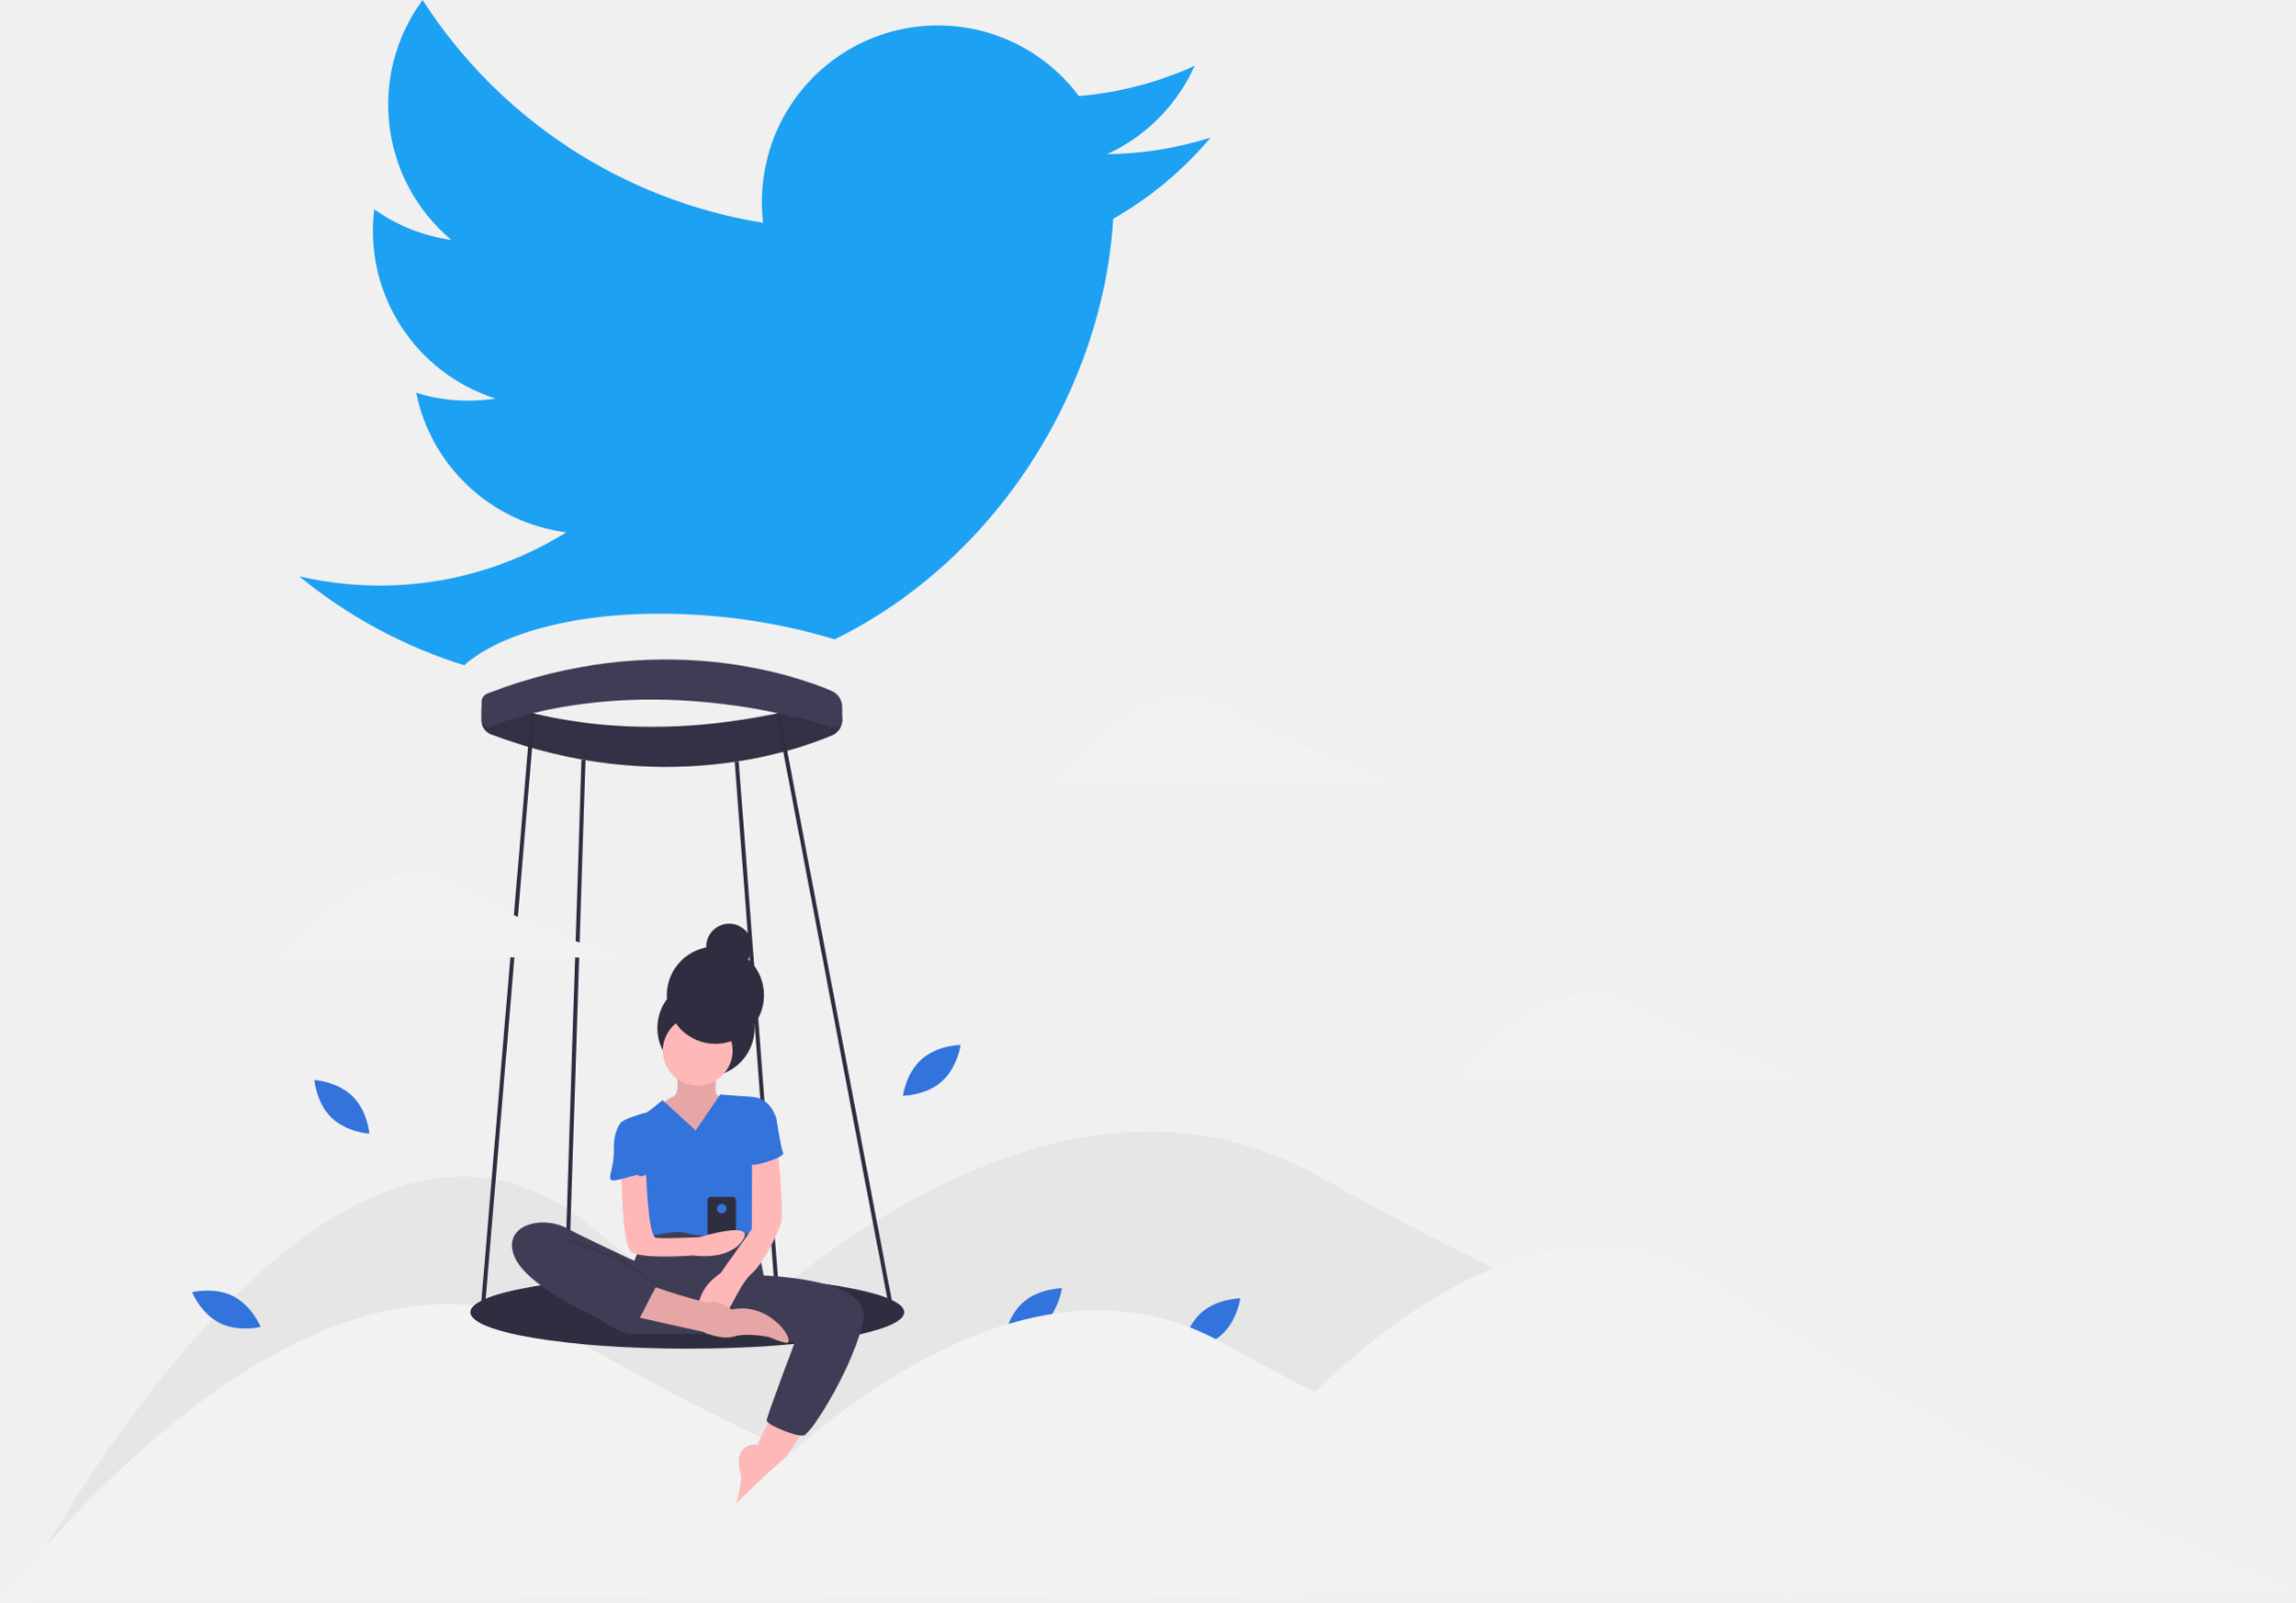
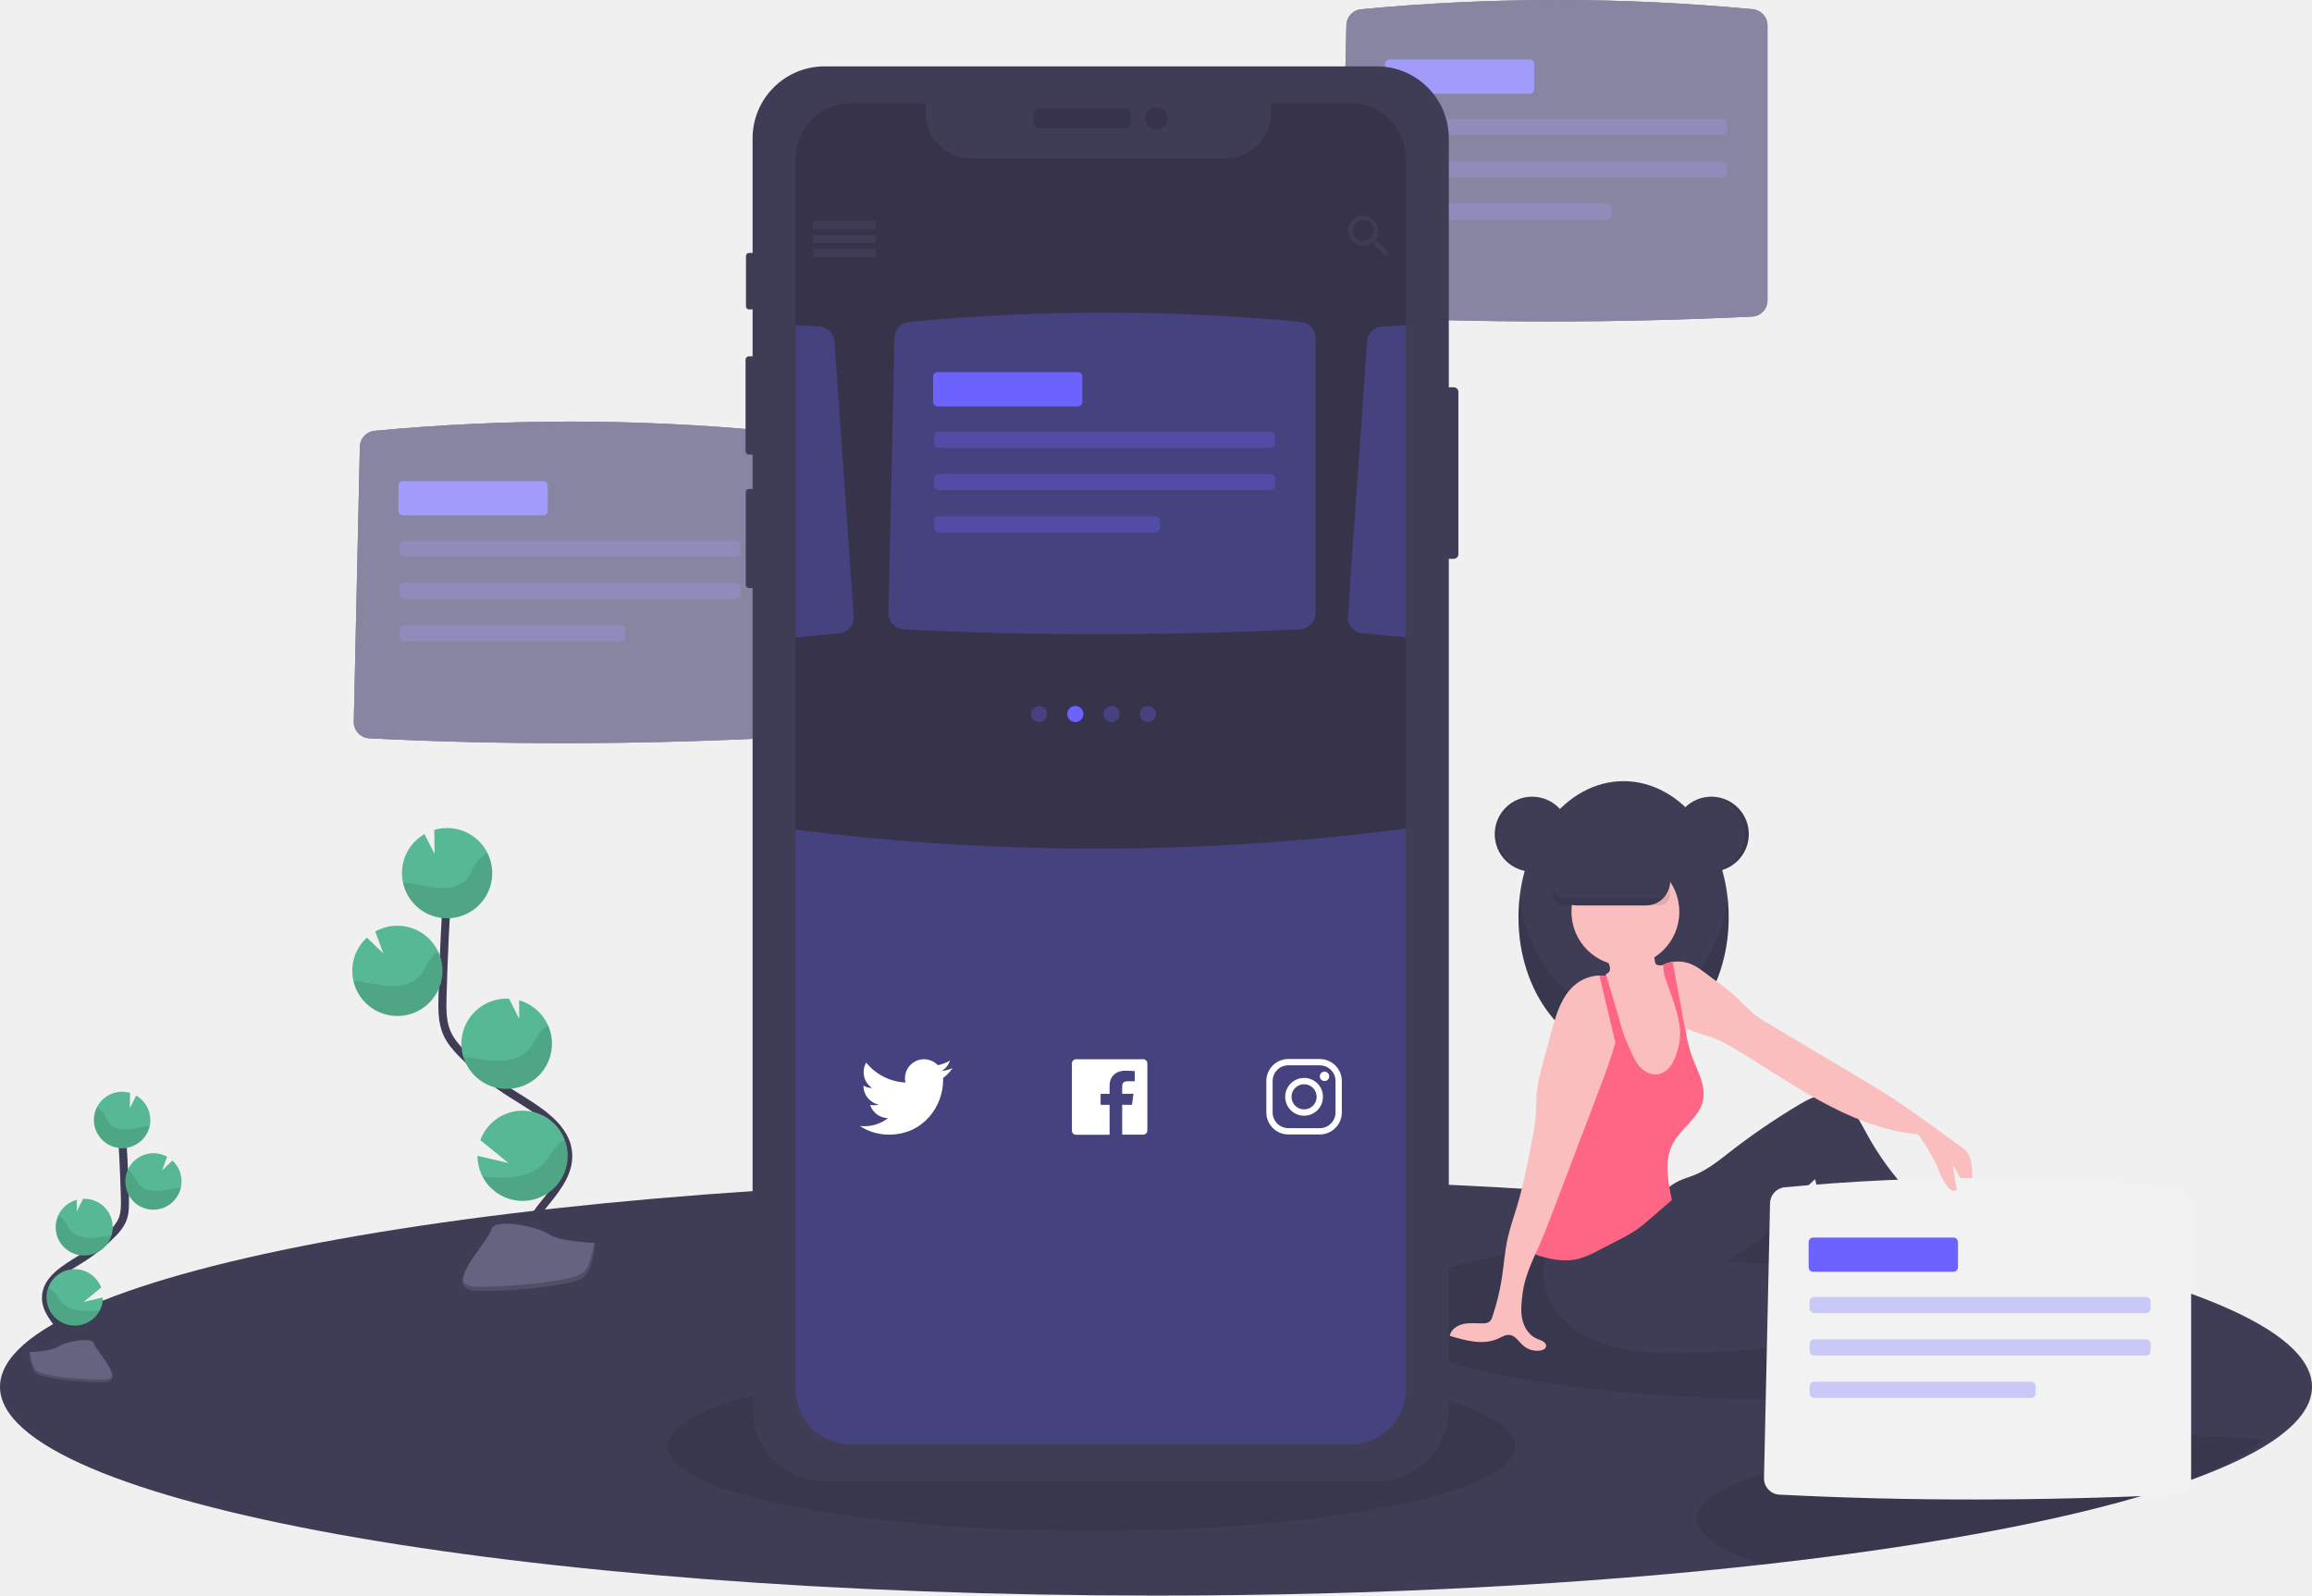
- <svg xmlns="http://www.w3.org/2000/svg" id="b3e7ad5c-4dc6-4f5d-9a4b-1edf76464670" data-name="Layer 1" width="1132.298" height="790.674" viewBox="0 0 1132.298 790.674">
-   <path d="M325.738,839.447c-156.349.721-283.606,3.829-283.606,3.829S192.976,550.444,324.908,659.337,608.32,840.666,608.32,840.666,482.087,838.727,325.738,839.447Z" transform="translate(-33.85104 -54.66289)" fill="#e6e6e6" />
-   <path d="M684.717,798.398c-207.789.958-376.921,4.028-376.921,4.028S508.836,536.128,683.963,634.789s376.303,164.168,376.303,164.168S892.506,797.44,684.717,798.398Z" transform="translate(-33.85104 -54.66289)" fill="#e6e6e6" />
-   <path d="M317.461,842.25C161.112,842.971,33.851,845.337,33.851,845.337S185.091,638.426,316.875,715.113s283.164,127.614,283.164,127.614S473.809,841.529,317.461,842.25Z" transform="translate(-33.85104 -54.66289)" fill="#f2f2f2" />
-   <path d="M271.463,410.381v-5.561a4.45,4.45,0,0,1,6.015-4.168c18.3,6.856,77.204,24.072,160.823.804a8.731,8.731,0,0,1,11.094,8.393h0a8.201,8.201,0,0,1-4.971,7.551c-18.26,7.786-84.936,31.128-168.462-.529A6.95,6.95,0,0,1,271.463,410.381Z" transform="translate(-33.85104 -54.66289)" fill="#3f3d56" />
-   <path d="M271.463,410.381v-5.561a4.45,4.45,0,0,1,6.015-4.168c18.3,6.856,77.204,24.072,160.823.804a8.731,8.731,0,0,1,11.094,8.393h0a8.201,8.201,0,0,1-4.971,7.551c-18.26,7.786-84.936,31.128-168.462-.529A6.95,6.95,0,0,1,271.463,410.381Z" transform="translate(-33.85104 -54.66289)" opacity="0.2" />
-   <path d="M271.463,400.931v9.069a3.203,3.203,0,0,0,4.373,2.986c16.576-6.492,79.178-26.415,168.988.45a3.56,3.56,0,0,0,4.572-3.415v-6.526a8.721,8.721,0,0,0-5.329-8.038c-18.885-7.985-86.004-31.079-169.772,1.319A4.453,4.453,0,0,0,271.463,400.931Z" transform="translate(-33.85104 -54.66289)" fill="#3f3d56" />
-   <path d="M207.685,595.395c7.501,7.302,8.417,18.526,8.417,18.526s-11.245-.614-18.746-7.916-8.417-18.526-8.417-18.526S200.184,588.094,207.685,595.395Z" transform="translate(-33.85104 -54.66289)" fill="#3273dc" />
-   <path d="M498.416,588.255c-7.853,6.921-19.115,6.977-19.115,6.977s1.471-11.165,9.325-18.086,19.115-6.977,19.115-6.977S506.269,581.334,498.416,588.255Z" transform="translate(-33.85104 -54.66289)" fill="#3273dc" />
-   <path d="M548.416,708.255c-7.853,6.921-19.115,6.977-19.115,6.977s1.471-11.165,9.325-18.086,19.115-6.977,19.115-6.977S556.269,701.334,548.416,708.255Z" transform="translate(-33.85104 -54.66289)" fill="#3273dc" />
-   <path d="M636.416,713.255c-7.853,6.921-19.115,6.977-19.115,6.977s1.471-11.165,9.325-18.086,19.115-6.977,19.115-6.977S644.269,706.334,636.416,713.255Z" transform="translate(-33.85104 -54.66289)" fill="#3273dc" />
-   <path d="M142.178,707.307c-9.341-4.726-13.57-15.163-13.57-15.163s10.914-2.776,20.255,1.95,13.57,15.163,13.57,15.163S151.519,712.032,142.178,707.307Z" transform="translate(-33.85104 -54.66289)" fill="#3273dc" />
-   <path d="M631.081,122.543a175.551,175.551,0,0,1-51.069,8.183,87.138,87.138,0,0,0,43.239-43.604,172.542,172.542,0,0,1-57.134,14.914A86.808,86.808,0,0,0,410.291,144.615a85.012,85.012,0,0,0,.06,19.948A246.083,246.083,0,0,1,242.348,54.663a87.006,87.006,0,0,0,14.134,118.315,84.811,84.811,0,0,1-38.039-15.106l-.118,1.07a86.91,86.91,0,0,0,59.946,92.319,87.409,87.409,0,0,1-23.067.528,81.917,81.917,0,0,1-16.049-3.391,86.972,86.972,0,0,0,74.076,68.881A174.098,174.098,0,0,1,201.911,342.47a176.018,176.018,0,0,1-20.456-3.515,241.973,241.973,0,0,0,81.395,43.9c22.386-19.735,72.744-29.868,129.603-23.608a289.444,289.444,0,0,1,53.21,10.822C525.02,331.007,573.674,250.579,582.135,173.73c.412-3.744.735-7.498.959-11.173A176.764,176.764,0,0,0,631.081,122.543Z" transform="translate(-33.85104 -54.66289)" fill="#1da1f3" />
-   <rect x="136.07" y="553.255" width="296.541" height="2" transform="translate(-325.6855 736.3842) rotate(-85.18293)" fill="#2f2e41" />
-   <rect x="444.804" y="403.852" width="2" height="300.806" transform="translate(-129.6346 38.48175) rotate(-10.778)" fill="#2f2e41" />
-   <rect x="180.993" y="564.738" width="272.675" height="2" transform="translate(-292.1913 810.0095) rotate(-88.15329)" fill="#2f2e41" />
-   <rect x="406.621" y="429.95" width="2" height="272.446" transform="translate(-75.52709 -22.19287) rotate(-4.33998)" fill="#2f2e41" />
-   <ellipse cx="339.079" cy="647.342" rx="107" ry="18" fill="#2f2e41" />
-   <path d="M414.887,752.341l-7.338,14.957s-13.264-1.693-7.902,15.804c0,0-1.411,13.264-4.233,16.086s2.258,21.448,12.417,16.086c5.715-3.016,6.072-6.479,5.291-8.931a22.129,22.129,0,0,1-.686-11.344,51.642,51.642,0,0,1,6.12-16.13c6.491-10.442,12.7-20.602,12.7-20.602Z" transform="translate(-33.85104 -54.66289)" fill="#ffb8b8" />
-   <path d="M396.543,660.34s-16.086-3.951-21.448-1.129-21.166,3.104-21.166,3.104-13.264,21.448-10.16,32.454,16.086,17.779,16.086,17.779l43.743.282,7.055-28.786s-3.387-19.755-6.209-20.884S396.543,660.34,396.543,660.34Z" transform="translate(-33.85104 -54.66289)" fill="#3f3d56" />
-   <circle cx="348.3" cy="507.185" r="23.988" fill="#2f2e41" />
-   <path d="M367.193,582.449s2.822,11.853-1.411,13.264-7.902,7.055-7.902,7.055l6.209,10.442,21.166,5.362,6.491-6.209,4.798-13.264-4.798-3.387s-4.515,1.411-4.798-3.104a75.253,75.253,0,0,1,.282-10.16Z" transform="translate(-33.85104 -54.66289)" fill="#ffb8b8" />
-   <path d="M367.193,582.449s2.822,11.853-1.411,13.264-7.902,7.055-7.902,7.055l6.209,10.442,21.166,5.362,6.491-6.209,4.798-13.264-4.798-3.387s-4.515,1.411-4.798-3.104a75.253,75.253,0,0,1,.282-10.16Z" transform="translate(-33.85104 -54.66289)" opacity="0.1" />
-   <circle cx="344.207" cy="518.332" r="17.215" fill="#ffb8b8" />
-   <path d="M377.071,612.363l-16.368-14.957s-7.338,6.209-8.184,6.209-11.853,3.387-12.135,4.798,9.595,16.368,9.595,16.368-2.258,11.006,0,15.804.564,25.399.564,25.399,14.957-5.362,22.859-2.822,31.043,0,31.043,0,3.387-21.73,1.975-24.552-1.693-18.908-1.693-18.908l12.135-13.264s-2.54-10.16-12.135-10.724-15.522-1.129-15.522-1.129Z" transform="translate(-33.85104 -54.66289)" fill="#3273dc" />
-   <path d="M357.88,681.788s-31.608-14.393-44.307-21.166-32.172-1.411-25.964,13.828S328.53,704.647,328.53,704.647s11.289,8.466,18.062,8.184,16.509-.141,16.509-.141Z" transform="translate(-33.85104 -54.66289)" fill="#3f3d56" />
-   <path d="M406.703,683.763s56.725.564,53.056,21.73-25.399,56.443-29.35,57.289-18.344-5.362-18.344-7.338,13.828-38.381,13.828-38.381L392.028,706.622Z" transform="translate(-33.85104 -54.66289)" fill="#3f3d56" />
-   <path d="M417.427,620.548s3.387,32.454,1.693,37.534-7.62,18.908-15.239,25.681-18.344,40.921-24.27,24.552,9.595-25.399,9.595-25.399l15.559-21.89.146-35.625Z" transform="translate(-33.85104 -54.66289)" fill="#ffb8b8" />
-   <path d="M353.929,688.561s27.939,9.877,31.043,8.466,9.877,3.669,9.877,3.669a24.328,24.328,0,0,1,18.344,3.387c9.031,5.926,11.006,12.7,9.031,12.982s-9.031-2.822-9.031-2.822-10.724-2.258-17.215-.282-14.95-2.189-14.95-2.189l-34.437-7.688Z" transform="translate(-33.85104 -54.66289)" fill="#ffb8b8" />
-   <path d="M353.929,688.561s27.939,9.877,31.043,8.466,9.877,3.669,9.877,3.669a24.328,24.328,0,0,1,18.344,3.387c9.031,5.926,11.006,12.7,9.031,12.982s-9.031-2.822-9.031-2.822-10.724-2.258-17.215-.282-14.95-2.189-14.95-2.189l-34.437-7.688Z" transform="translate(-33.85104 -54.66289)" opacity="0.1" />
-   <path d="M410.936,603.05l5.926,3.387s2.258,14.957,3.387,16.933-13.828,7.055-16.086,5.644-3.387-15.239-3.387-15.239Z" transform="translate(-33.85104 -54.66289)" fill="#3273dc" />
-   <path d="M315.69,665.984s17.215,7.338,22.013,8.466,20.304,14.338,20.304,14.338l-10.584,16.073s-10.848-1.343-16.775-2.472-41.203-24.552-35.277-28.503S315.69,665.984,315.69,665.984Z" transform="translate(-33.85104 -54.66289)" opacity="0.1" />
-   <path d="M312.162,665.984s17.215,7.338,22.013,8.466,23.706,14.111,23.706,14.111l-9.313,18.062s-15.522-3.104-21.448-4.233-41.203-24.552-35.277-28.503S312.162,665.984,312.162,665.984Z" transform="translate(-33.85104 -54.66289)" fill="#3f3d56" />
-   <circle cx="352.956" cy="490.957" r="23.988" fill="#2f2e41" />
-   <circle cx="359.729" cy="466.969" r="11.289" fill="#2f2e41" />
-   <rect x="349.079" y="590.425" width="14" height="26.833" rx="1.579" fill="#2f2e41" />
-   <circle cx="356.079" cy="596.259" r="2.333" fill="#3273dc" />
-   <path d="M340.383,632.683s.282,34.994,4.515,39.228,31.031,2.095,31.031,2.095,16.917,2.738,24-7c8-11-21-2-21-2s-20.717,1.04-21.896.132c-3.669-2.822-4.515-33.866-4.515-33.866Z" transform="translate(-33.85104 -54.66289)" fill="#ffb8b8" />
-   <path d="M344.052,608.13h-3.669s-3.951,4.233-3.669,13.264-3.387,14.675-1.129,15.522,13.519-3.635,13.392-2.382,5.799-1.005,5.799-1.005l-3.951-14.957Z" transform="translate(-33.85104 -54.66289)" fill="#3273dc" />
-   <path d="M637.847,440.034c-46.277.213-83.944.897-83.944.897s44.774-59.307,83.776-37.334,83.807,36.562,83.807,36.562S684.123,439.821,637.847,440.034Z" transform="translate(-33.85104 -54.66289)" fill="#f2f2f2" />
-   <path d="M256.847,527.034c-46.277.213-83.944.897-83.944.897s44.774-59.307,83.776-37.334,83.807,36.562,83.807,36.562S303.123,526.821,256.847,527.034Z" transform="translate(-33.85104 -54.66289)" fill="#f2f2f2" />
-   <path d="M837.847,586.034c-46.277.213-83.944.897-83.944.897s44.774-59.307,83.776-37.334,83.807,36.562,83.807,36.562S884.123,585.821,837.847,586.034Z" transform="translate(-33.85104 -54.66289)" fill="#f2f2f2" />
-   <path d="M638.44,840.669c-156.349.721-283.61,3.031-283.61,3.031S506.1,643.327,637.872,717.564,921.018,841.09,921.018,841.09,794.788,839.948,638.44,840.669Z" transform="translate(-33.85104 -54.66289)" fill="#f2f2f2" />
-   <path d="M883.571,838.918c-156.348.721-283.607,3.391-283.607,3.391S751.041,600.188,882.885,690.073s283.264,149.626,283.264,149.626S1039.918,838.197,883.571,838.918Z" transform="translate(-33.85104 -54.66289)" fill="#f2f2f2" />
+ <svg xmlns="http://www.w3.org/2000/svg" id="bb3bfac7-5d5b-4047-9b9c-dc60ee6ed405" data-name="Layer 1" width="1146" height="790.98" viewBox="0 0 1146 790.98">
+   <g opacity="0.6">
+     <path d="M202.37,412.33l3-136.39a8.07,8.07,0,0,1,7.3-7.85,1029.74,1029.74,0,0,1,194.08,0,8.07,8.07,0,0,1,7.34,8V412.46a8.06,8.06,0,0,1-7.67,8.05c-66.86,3.14-132.38,3.29-196.37,0A8.06,8.06,0,0,1,202.37,412.33Z" transform="translate(-27 -54.51)" fill="#36334a" />
+     <path d="M202.37,412.33l3-136.39a8.07,8.07,0,0,1,7.3-7.85,1029.74,1029.74,0,0,1,194.08,0,8.07,8.07,0,0,1,7.34,8V412.46a8.06,8.06,0,0,1-7.67,8.05c-66.86,3.14-132.38,3.29-196.37,0A8.06,8.06,0,0,1,202.37,412.33Z" transform="translate(-27 -54.51)" fill="#36334a" />
+     <path d="M202.37,412.33l3-136.39a8.07,8.07,0,0,1,7.3-7.85,1029.74,1029.74,0,0,1,194.08,0,8.07,8.07,0,0,1,7.34,8V412.46a8.06,8.06,0,0,1-7.67,8.05c-66.86,3.14-132.38,3.29-196.37,0A8.06,8.06,0,0,1,202.37,412.33Z" transform="translate(-27 -54.51)" fill="#6c63ff" opacity="0.2" />
+     <rect x="197.5" y="238.48" width="74" height="17" rx="2.25" fill="#6c63ff" />
+     <rect x="198" y="267.98" width="169" height="8" rx="2.25" fill="#6c63ff" opacity="0.3" />
+     <rect x="198" y="288.98" width="169" height="8" rx="2.25" fill="#6c63ff" opacity="0.3" />
+     <rect x="198" y="309.98" width="112" height="8" rx="2.25" fill="#6c63ff" opacity="0.3" />
+   </g>
+   <g opacity="0.6">
+     <path d="M691.37,203.33l3-136.39a8.07,8.07,0,0,1,7.3-7.85,1029.74,1029.74,0,0,1,194.08,0,8.07,8.07,0,0,1,7.34,8V203.46a8.06,8.06,0,0,1-7.67,8c-66.86,3.14-132.38,3.29-196.37,0A8.06,8.06,0,0,1,691.37,203.33Z" transform="translate(-27 -54.51)" fill="#36334a" />
+     <path d="M691.37,203.33l3-136.39a8.07,8.07,0,0,1,7.3-7.85,1029.74,1029.74,0,0,1,194.08,0,8.07,8.07,0,0,1,7.34,8V203.46a8.06,8.06,0,0,1-7.67,8c-66.86,3.14-132.38,3.29-196.37,0A8.06,8.06,0,0,1,691.37,203.33Z" transform="translate(-27 -54.51)" fill="#36334a" />
+     <path d="M691.37,203.33l3-136.39a8.07,8.07,0,0,1,7.3-7.85,1029.74,1029.74,0,0,1,194.08,0,8.07,8.07,0,0,1,7.34,8V203.46a8.06,8.06,0,0,1-7.67,8c-66.86,3.14-132.38,3.29-196.37,0A8.06,8.06,0,0,1,691.37,203.33Z" transform="translate(-27 -54.51)" fill="#6c63ff" opacity="0.2" />
+     <rect x="686.5" y="29.48" width="74" height="17" rx="2.25" fill="#6c63ff" />
+     <rect x="687" y="58.98" width="169" height="8" rx="2.25" fill="#6c63ff" opacity="0.3" />
+     <rect x="687" y="79.98" width="169" height="8" rx="2.25" fill="#6c63ff" opacity="0.3" />
+     <rect x="687" y="100.98" width="112" height="8" rx="2.25" fill="#6c63ff" opacity="0.3" />
+   </g>
+   <path d="M1173,742c0,9.49-7.07,18.67-20.31,27.4-9.46,6.24-22.06,12.24-37.49,17.94-44,16.29-110.92,30.17-193.18,40.28q-10.39,1.27-21.1,2.48c-87.45,9.76-190.54,15.4-300.92,15.4-316.46,0-573-46.34-573-103.5s256.54-103.5,573-103.5S1173,684.83,1173,742Z" transform="translate(-27 -54.51)" fill="#3f3d56" />
+   <ellipse cx="541" cy="716.98" rx="210" ry="42" opacity="0.1" />
+   <path d="M1109,706c0,23.2-74,42.49-190,42.49s-210-18.81-210-42,94-42,210-42S1109,682.8,1109,706Z" transform="translate(-27 -54.51)" opacity="0.1" />
+   <path d="M1149.69,768c-8.84,6.7-20.42,13.17-34.49,19.33-44,16.29-110.92,30.17-193.18,40.28q-10.39,1.27-21.1,2.48c-20.84-6.54-32.92-14.28-32.92-22.6,0-23.2,94-42,210-42C1103.18,765.49,1127.32,766.38,1149.69,768Z" transform="translate(-27 -54.51)" opacity="0.1" />
+   <rect x="712.58" y="192" width="10.31" height="85.02" rx="2.29" fill="#3f3d56" />
+   <rect x="369.76" y="125.4" width="5.79" height="27.99" rx="1.5" fill="#3f3d56" />
+   <rect x="369.55" y="176.64" width="6.52" height="48.72" rx="1.69" fill="#3f3d56" />
+   <rect x="369.65" y="242.4" width="6.21" height="49.14" rx="1.61" fill="#3f3d56" />
+   <rect x="373.04" y="32.9" width="345.1" height="701.37" rx="35.69" fill="#3f3d56" />
+   <rect x="512.3" y="53.84" width="48.19" height="9.79" rx="2.54" fill="#36334a" />
+   <circle cx="573.33" cy="58.74" r="5.55" fill="#36334a" />
+   <path d="M723.83,133.09v610a27.41,27.41,0,0,1-27.41,27.4H448.76a27.41,27.41,0,0,1-27.41-27.4v-610a27.41,27.41,0,0,1,27.41-27.41h37.06v4.76A22.58,22.58,0,0,0,508.39,133h126a22.57,22.57,0,0,0,22.57-22.57v-4.76h39.51A27.41,27.41,0,0,1,723.83,133.09Z" transform="translate(-27 -54.51)" fill="#36334a" />
+   <rect x="403" y="109.47" width="31" height="4" fill="#3f3d56" />
+   <rect x="403" y="116.47" width="31" height="4" fill="#3f3d56" />
+   <rect x="403" y="123.47" width="31" height="4" fill="#3f3d56" />
+   <rect x="403" y="109.47" width="31" height="4" fill="#3f3d56" />
+   <rect x="403" y="116.47" width="31" height="4" fill="#3f3d56" />
+   <rect x="403" y="123.47" width="31" height="4" fill="#3f3d56" />
+   <path d="M709.66,174h-.91l-.35-.29a7.61,7.61,0,0,0,1.78-4.89,7.44,7.44,0,1,0-7.4,7.48,7.73,7.73,0,0,0,4.88-1.78l.34.28v.92l5.74,5.76,1.72-1.73Zm-6.88,0a5.18,5.18,0,1,1,5.16-5.18A5.15,5.15,0,0,1,702.78,174Z" transform="translate(-27 -54.51)" fill="#3f3d56" />
+   <path d="M62.6,731.14c3-5.51-.4-12.26-4.29-17.17s-8.61-10-8.51-16.29c.15-9,9.7-14.32,17.33-19.09a84,84,0,0,0,15.56-12.51,23,23,0,0,0,4.78-6.4c1.58-3.52,1.54-7.52,1.44-11.37Q88.4,629,87,609.82" transform="translate(-27 -54.51)" fill="none" stroke="#3f3d56" stroke-miterlimit="10" stroke-width="4" />
+   <path d="M101.51,609.12a14,14,0,0,0-7-11.5l-3.14,6.21.1-7.52a14.22,14.22,0,0,0-4.63-.56,14,14,0,1,0,14.68,13.37Z" transform="translate(-27 -54.51)" fill="#57b894" />
+   <path d="M76.48,704.11a14,14,0,1,1,.68-11.3l-8.77,7.13L78,697.71A14,14,0,0,1,76.48,704.11Z" transform="translate(-27 -54.51)" fill="#57b894" />
+   <path d="M69.55,676.86a14,14,0,0,1-4.45-27.53L65,655.11l3.18-6.29s0,0,0,0a14,14,0,0,1,14.67,13.36,13.84,13.84,0,0,1-.6,4.79A14,14,0,0,1,69.55,676.86Z" transform="translate(-27 -54.51)" fill="#57b894" />
+   <path d="M103.62,654.19a14,14,0,1,1,6.21-26.27l-2.48,6.8,5.1-4.9a14,14,0,0,1,4.53,9.69,13.79,13.79,0,0,1-.35,3.87A14.05,14.05,0,0,1,103.62,654.19Z" transform="translate(-27 -54.51)" fill="#57b894" />
+   <path d="M99.62,612.86c-3.24.35-6.39,1.36-9.64,1.56s-6.82-.58-8.88-3.1c-1.1-1.36-1.66-3.09-2.59-4.57A10,10,0,0,0,75,603.42a14,14,0,1,0,26.24,9.32Q100.42,612.77,99.62,612.86Z" transform="translate(-27 -54.51)" opacity="0.1" />
+   <path d="M103.62,654.19a14,14,0,0,1-13.35-20A10.37,10.37,0,0,1,93.09,637c1,1.51,1.61,3.25,2.78,4.64,2.19,2.57,5.92,3.41,9.31,3.26s6.66-1.12,10-1.43c.47,0,.94-.07,1.42-.08A14.05,14.05,0,0,1,103.62,654.19Z" transform="translate(-27 -54.51)" opacity="0.1" />
+   <path d="M69.55,676.86A14,14,0,0,1,56.09,657.1a11.48,11.48,0,0,1,3,2.85c1.09,1.54,1.77,3.31,3.05,4.73,2.37,2.64,6.35,3.57,9.93,3.48s6.83-.92,10.28-1.19A14,14,0,0,1,69.55,676.86Z" transform="translate(-27 -54.51)" opacity="0.1" />
+   <path d="M76.48,704.11a14,14,0,0,1-25.59-11.45A13.8,13.8,0,0,1,54,695.4c1.34,1.63,2.22,3.48,3.76,5,2.87,2.82,7.5,4,11.63,4.09A62.17,62.17,0,0,0,76.48,704.11Z" transform="translate(-27 -54.51)" opacity="0.1" />
+   <path d="M41.43,724.8s11.08-.34,14.42-2.72,17-5.21,17.86-1.4,16.65,19,4.15,19.06-29.06-2-32.4-4S41.43,724.8,41.43,724.8Z" transform="translate(-27 -54.51)" fill="#656380" />
+   <path d="M78.08,738.41c-12.51.1-29.06-1.94-32.39-4-2.54-1.55-3.55-7.1-3.89-9.65h-.37s.7,8.93,4,11,19.89,4.08,32.4,4c3.61,0,4.85-1.31,4.78-3.21C82.14,737.67,80.77,738.39,78.08,738.41Z" transform="translate(-27 -54.51)" opacity="0.2" />
+   <path d="M288.27,680.78c-4.74-8.78.64-19.54,6.82-27.37s13.73-16,13.57-26c-.23-14.34-15.45-22.81-27.62-30.42a134.77,134.77,0,0,1-24.79-19.93c-3-3.05-5.87-6.31-7.62-10.2-2.52-5.61-2.45-12-2.29-18.13q.79-30.71,3-61.34" transform="translate(-27 -54.51)" fill="none" stroke="#3f3d56" stroke-miterlimit="10" stroke-width="4" />
+   <path d="M226.26,486.32A22.32,22.32,0,0,1,237.42,468l5,9.91-.15-12a22.37,22.37,0,1,1-16,20.42Z" transform="translate(-27 -54.51)" fill="#57b894" />
+   <path d="M266.14,637.7a22.36,22.36,0,1,0-1.08-18l14,11.37-15.37-3.56A22.24,22.24,0,0,0,266.14,637.7Z" transform="translate(-27 -54.51)" fill="#57b894" />
+   <path d="M277.19,594.27a22.37,22.37,0,0,0,7.09-43.88l.12,9.22-5.06-10h-.06a22.37,22.37,0,1,0-2.09,44.69Z" transform="translate(-27 -54.51)" fill="#57b894" />
+   <path d="M222.89,558.14A22.37,22.37,0,1,0,213,516.29L217,527.12l-8.13-7.81a22.37,22.37,0,0,0,14.07,38.83Z" transform="translate(-27 -54.51)" fill="#57b894" />
+   <path d="M229.26,492.28c5.17.56,10.19,2.17,15.37,2.49s10.87-.92,14.14-4.95c1.77-2.17,2.65-4.91,4.14-7.28a16.06,16.06,0,0,1,5.63-5.3,22.37,22.37,0,1,1-41.81,14.85C227.58,492.12,228.42,492.18,229.26,492.28Z" transform="translate(-27 -54.51)" opacity="0.1" />
+   <path d="M222.89,558.14a22.38,22.38,0,0,0,21.28-31.9,16.34,16.34,0,0,0-4.5,4.5c-1.59,2.4-2.56,5.18-4.43,7.39-3.48,4.1-9.44,5.44-14.84,5.19s-10.6-1.78-16-2.27c-.75-.07-1.5-.12-2.26-.14A22.37,22.37,0,0,0,222.89,558.14Z" transform="translate(-27 -54.51)" opacity="0.1" />
+   <path d="M277.19,594.27a22.37,22.37,0,0,0,21.46-31.49,17.83,17.83,0,0,0-4.73,4.55c-1.74,2.45-2.82,5.27-4.86,7.54-3.77,4.2-10.11,5.68-15.83,5.55-5.54-.13-10.87-1.48-16.38-1.91A22.36,22.36,0,0,0,277.19,594.27Z" transform="translate(-27 -54.51)" opacity="0.1" />
+   <path d="M266.14,637.7a22.37,22.37,0,0,0,40.78-18.25,22.27,22.27,0,0,0-4.91,4.38c-2.13,2.59-3.53,5.53-6,7.94-4.57,4.49-11.95,6.34-18.52,6.52A99.32,99.32,0,0,1,266.14,637.7Z" transform="translate(-27 -54.51)" opacity="0.1" />
+   <path d="M322,670.67s-17.65-.54-23-4.33-27.16-8.31-28.48-2.24S244,694.32,264,694.48s46.31-3.1,51.62-6.34S322,670.67,322,670.67Z" transform="translate(-27 -54.51)" fill="#656380" />
+   <path d="M263.6,692.37c19.93.16,46.31-3.11,51.62-6.34,4-2.46,5.65-11.3,6.19-15.38l.59,0s-1.12,14.24-6.43,17.47-31.69,6.5-51.62,6.34c-5.75,0-7.74-2.09-7.63-5.12C257.12,691.19,259.31,692.33,263.6,692.37Z" transform="translate(-27 -54.51)" opacity="0.2" />
+   <path d="M723.83,465.3V743.11a27.41,27.41,0,0,1-27.41,27.4H448.76a27.41,27.41,0,0,1-27.41-27.4V465.84A1191.52,1191.52,0,0,0,723.83,465.3Z" transform="translate(-27 -54.51)" fill="#6c63ff" opacity="0.3" />
+   <circle cx="515" cy="353.98" r="4" fill="#6c63ff" opacity="0.3" />
+   <circle cx="533" cy="353.98" r="4" fill="#6c63ff" />
+   <circle cx="551" cy="353.98" r="4" fill="#6c63ff" opacity="0.3" />
+   <circle cx="569" cy="353.98" r="4" fill="#6c63ff" opacity="0.3" />
+   <path d="M467.37,358.33l3-136.39a8.07,8.07,0,0,1,7.3-7.85,1029.74,1029.74,0,0,1,194.08,0,8.07,8.07,0,0,1,7.34,8V358.46a8.06,8.06,0,0,1-7.67,8.05c-66.86,3.14-132.38,3.29-196.37,0A8.06,8.06,0,0,1,467.37,358.33Z" transform="translate(-27 -54.51)" fill="#6c63ff" opacity="0.3" />
+   <path d="M723.83,215.83V370.47q-10.77-.93-21.46-2a8,8,0,0,1-7.25-8.58l9.51-136.09a8.06,8.06,0,0,1,7.67-7.49Q718.06,216.05,723.83,215.83Z" transform="translate(-27 -54.51)" fill="#6c63ff" opacity="0.3" />
+   <path d="M421.44,215.83V370.47q10.77-.93,21.46-2a8,8,0,0,0,7.25-8.58l-9.51-136.09a8.06,8.06,0,0,0-7.67-7.49Q427.21,216.05,421.44,215.83Z" transform="translate(-27 -54.51)" fill="#6c63ff" opacity="0.3" />
+   <rect x="462.5" y="184.48" width="74" height="17" rx="2.25" fill="#6c63ff" />
+   <rect x="463" y="213.98" width="169" height="8" rx="2.25" fill="#6c63ff" opacity="0.3" />
+   <rect x="463" y="234.98" width="169" height="8" rx="2.25" fill="#6c63ff" opacity="0.3" />
+   <rect x="463" y="255.98" width="112" height="8" rx="2.25" fill="#6c63ff" opacity="0.3" />
+   <path d="M499.14,584a18.85,18.85,0,0,1-5.41,1.49,9.54,9.54,0,0,0,4.15-5.22,18.86,18.86,0,0,1-6,2.29,9.45,9.45,0,0,0-16.08,8.6,26.75,26.75,0,0,1-19.45-9.87,9.55,9.55,0,0,0-1.27,4.75,9.44,9.44,0,0,0,4.21,7.86,9.26,9.26,0,0,1-4.29-1.18v.12a9.44,9.44,0,0,0,7.57,9.26,9.7,9.7,0,0,1-2.48.33,8.74,8.74,0,0,1-1.78-.18,9.45,9.45,0,0,0,8.82,6.56,18.87,18.87,0,0,1-11.72,4,18.62,18.62,0,0,1-2.25-.14A26.36,26.36,0,0,0,467.6,617c17.37,0,26.87-14.4,26.87-26.88,0-.41,0-.82,0-1.22A19,19,0,0,0,499.14,584Z" transform="translate(-27 -54.51)" fill="#fff" />
+   <path d="M593.67,579.61H560.38a2.07,2.07,0,0,0-2.07,2.06V615a2.07,2.07,0,0,0,2.07,2.07H577V602.22h-4.47v-5.46H577v-4c0-4.83,3.35-7.46,7.67-7.46,2.07,0,4.29.16,4.8.22v5h-3.44c-2.34,0-2.79,1.11-2.79,2.75v3.48h5.59l-.73,5.46h-4.86V617h10.41a2.07,2.07,0,0,0,2.06-2.07V581.67A2.06,2.06,0,0,0,593.67,579.61Z" transform="translate(-27 -54.51)" fill="#fff" />
+   <path d="M681.2,582.63a7.82,7.82,0,0,1,7.79,7.79V606a7.82,7.82,0,0,1-7.79,7.79H665.6a7.82,7.82,0,0,1-7.79-7.79v-15.6a7.82,7.82,0,0,1,7.79-7.79h15.6m0-3.12H665.6a10.94,10.94,0,0,0-10.91,10.91V606a10.94,10.94,0,0,0,10.91,10.91h15.6A10.94,10.94,0,0,0,692.11,606v-15.6A10.94,10.94,0,0,0,681.2,579.51Z" transform="translate(-27 -54.51)" fill="#fff" />
+   <path d="M683.53,590.42a2.34,2.34,0,1,1,2.34-2.33A2.33,2.33,0,0,1,683.53,590.42ZM673.4,592a6.24,6.24,0,1,1-6.24,6.24A6.25,6.25,0,0,1,673.4,592m0-3.11a9.36,9.36,0,1,0,9.36,9.35A9.35,9.35,0,0,0,673.4,588.87Z" transform="translate(-27 -54.51)" fill="#fff" />
+   <circle cx="759.46" cy="413.52" r="18.57" fill="#3f3d56" />
+   <ellipse cx="804.77" cy="454.75" rx="52.1" ry="67.5" fill="#3f3d56" />
+   <path d="M831.77,556.37c-26.1,0-47.72-24.86-51.51-57.3a87.45,87.45,0,0,0-.59,10.19c0,37.28,23.32,67.5,52.1,67.5s52.09-30.22,52.09-67.5a87.45,87.45,0,0,0-.59-10.19C879.48,531.51,857.86,556.37,831.77,556.37Z" transform="translate(-27 -54.51)" opacity="0.1" />
+   <path d="M937.78,706.94c-1.12,4.6-5.94,8.28-11.29,10.85-11.23,5.41-25.08,7-38.52,7.57a66.63,66.63,0,0,1-10.29-.19c-7-.84-13.56-3.84-17.64-8.11a2.42,2.42,0,0,1,.07-4.1c7.15-7.86,19.09-12.67,31.12-16.14,9.12-2.64,25-9.45,35-8.53C935.83,689.18,939.19,701.13,937.78,706.94Z" transform="translate(-27 -54.51)" fill="#3f3d56" />
+   <path d="M937.78,706.94c-1.12,4.6-5.94,8.28-11.29,10.85-11.23,5.41-25.08,7-38.52,7.57a66.63,66.63,0,0,1-10.29-.19c-7-.84-13.56-3.84-17.64-8.11a2.42,2.42,0,0,1,.07-4.1c7.15-7.86,19.09-12.67,31.12-16.14,9.12-2.64,25-9.45,35-8.53C935.83,689.18,939.19,701.13,937.78,706.94Z" transform="translate(-27 -54.51)" opacity="0.1" />
+   <path d="M795,672.58a28.43,28.43,0,0,0-1.72,21.7,37.85,37.85,0,0,0,12.71,18c14.53,11.65,34.53,13.25,53.16,13.09A410.57,410.57,0,0,0,907.92,722c5.4-.7,10.85-1.52,15.84-3.68,6.08-2.63,11.42-7.45,13.59-13.71s.63-13.93-4.51-18.11c-4.52-3.67-10.75-4.17-16.56-4.52L883,680c3.29-3.32,7.66-5.2,11.66-7.62,5.3-3.21,8.83-8.59,12.69-13.44,5.76-7.25,12.57-13.58,19.34-19.89,1.09,6.2,5,11.3,9.63,15.58s9.95,7.73,14.75,11.81c11.63,9.87,20,23.27,32.24,32.39a63.08,63.08,0,0,0,23.1-11.53l-4.75-8.61a5.73,5.73,0,0,0-1.79-2.24c-1.35-.83-3.08-.4-4.65-.64-4.17-.62-6-5.44-7.63-9.34-4.5-10.68-13.12-19-20.47-27.93a140.94,140.94,0,0,1-14.39-21.2c-2.48-4.46-4.74-9.11-8.09-13s-8.06-6.87-13.16-6.88c-4.51,0-8.67,2.28-12.55,4.58a332.58,332.58,0,0,0-34,23.18c-5.67,4.41-11.32,9.06-18,11.77-2.8,1.13-5.76,1.91-8.45,3.3-4.71,2.42-8.29,6.52-12.14,10.17C832.65,663.49,813.85,671.9,795,672.58Z" transform="translate(-27 -54.51)" fill="#3f3d56" />
+   <path d="M864.47,580.11a34.55,34.55,0,0,1-2.5,11.57c-1.64,3.61-4.53,6.81-8.3,8a17.72,17.72,0,0,1-8.1.26,15.62,15.62,0,0,1-6.6-2.24c-3.11-2.15-4.67-6-5.23-9.71s-.32-7.56-.68-11.32a61.48,61.48,0,0,0-1.73-9c-.24-1-.49-2-.74-2.94s-.47-2-.69-2.93-.39-1.85-.54-2.78c-.14-.78-.25-1.57-.34-2.36-.26-2.33-.3-4.74-1.16-6.93a21.88,21.88,0,0,0-2.43-4.11c-.41-.59-.81-1.17-1.18-1.79a8.44,8.44,0,0,1-1.4-5.39,5,5,0,0,1,.21-.87c0-.11.08-.21.13-.32a2.62,2.62,0,0,0,1.77-1.65,4.88,4.88,0,0,0-.22-2.56,16.13,16.13,0,0,0-1.38-3.29c-.38-.69-1.67-1.93-1.68-2.72,0-1.59,3.08-2.87,4.34-3.49A24.19,24.19,0,0,1,838.39,521c2.74.18,5.72,1,7.23,3.32,1.36,2.07,1.18,4.76,1.76,7.16a2.05,2.05,0,0,0,.43,1,1.93,1.93,0,0,0,1.06.49,6.65,6.65,0,0,0,2,.08h0a4.85,4.85,0,0,0,.53-.08,7.11,7.11,0,0,0,2.93-1.26c.56-.15,1.12-.27,1.7-.37h.06c2.27,7.16,2.57,14.84,4.43,22.13.91,3.63,2.23,7.21,2.42,10.95,0,.16,0,.33,0,.5,0,1.2-.07,2.41,0,3.6a12.24,12.24,0,0,0,.18,1.6,24.19,24.19,0,0,0,.76,2.51v0c.09.26.17.53.24.79s.1.39.13.58v0A21.86,21.86,0,0,1,864.47,580.11Z" transform="translate(-27 -54.51)" fill="#fbbebe" />
+   <circle cx="805.67" cy="452.03" r="26.73" fill="#fbbebe" />
+   <path d="M1002.37,652.17a43.79,43.79,0,0,0-7.54-20.3q1,6.18,2.08,12.36a4.63,4.63,0,0,1-4.85-1.49,15.05,15.05,0,0,1-2.54-4.72,96.87,96.87,0,0,0-11.82-21.21c-17-1.42-33.83-8.47-48.8-16.7s-29-18.07-43.74-26.63a62.47,62.47,0,0,0-8-4.08c-4.62-1.85-9.81-2.81-14.19-5l-.88-.46a17.57,17.57,0,0,1-2.8-1.88,15.49,15.49,0,0,1-1.34-1.23c-2.32-2.41-3.75-5.53-5.12-8.57-2.36-5.2-3.19-11.48-5.54-16.68a16.16,16.16,0,0,1,3.6-2.54h0l.57-.29a16.36,16.36,0,0,1,2.89-1c.56-.15,1.12-.27,1.7-.37h.06a16.7,16.7,0,0,1,7.91.62c3.72,1.26,6.86,3.78,10,6.15,5,3.76,10.11,7.29,14.61,11.59,2.58,2.48,4.94,5.19,7.72,7.44a59.27,59.27,0,0,0,7.28,4.83q22.53,13.42,45.08,26.85c5.09,3,10.18,6.06,15.16,9.27,7.55,4.87,14.84,10.15,22.12,15.43l12.86,9.33a14,14,0,0,1,3.65,3.37,12.11,12.11,0,0,1,1.62,4.94A45.26,45.26,0,0,1,1002.37,652.17Z" transform="translate(-27 -54.51)" fill="#fbbebe" />
+   <path d="M871.09,600.21c-1.8,8.09-10,13-14.24,20.08-5.31,8.82-3.15,19.07-1.15,29.16l-10.94,9.42c-2,1.73-4,3.46-6.18,5a82.54,82.54,0,0,1-9.88,5.67l-9.68,5a46,46,0,0,1-9.47,4c-6.36,1.63-13.11.49-19.39-1.4a8.21,8.21,0,0,1-2.12-.86,3.52,3.52,0,0,1-1-.91,5.65,5.65,0,0,1-.64-3.66c.64-10.58,3.23-20.94,5.8-31.22a92.52,92.52,0,0,1,13.34-32.73C809,602,812.42,596.13,817,591.17c1.95-2.14,4.13-4.18,5.29-6.83,1.61-3.67,1-7.87,1.31-11.87a24.85,24.85,0,0,1,2.35-8.65h0a24.25,24.25,0,0,1,2.51-4.15l1.32,3.07.86,2,1.11,2.58c1,2.45,2.11,4.9,3.16,7.36,1.3,3,2.63,6.09,4.8,8.55s5.38,4.25,8.65,3.91c3.08-.34,5.71-2.51,7.37-5.13a31,31,0,0,0,3.27-8.66,27.74,27.74,0,0,0,.36-11.28c-1.09-7.21-4.16-14.58-6.39-21.28a21.7,21.7,0,0,1-1.55-7,4.45,4.45,0,0,1,.08-.81c0-.07,0-.14,0-.21a16.36,16.36,0,0,1,2.89-1c.56-.15,1.12-.27,1.7-.37Q859,547.27,862,563.2c0,.25.09.5.14.75.28,1.52.57,3,.88,4.56s.6,2.75.94,4.11v0c.12.46.24.92.37,1.37v0c.34,1.25.73,2.49,1.17,3.71C868.16,585.14,872.8,592.56,871.09,600.21Z" transform="translate(-27 -54.51)" fill="#ff6584" />
+   <path d="M979.57,713.85a9.43,9.43,0,0,0,.88,4.53c1.67,3.06,5.68,3.75,9.16,4a271.08,271.08,0,0,0,60.85-1.86,6.88,6.88,0,0,0,3.09-1c2.87-2,1.1-6.9-2-8.47s-6.84-1.19-10.27-1.87-6.57-2.42-9.61-4.17q-10.44-6-20.58-12.5c-4-2.59-8.77-5.34-13.3-3.81C985.48,692.93,979.49,700.61,979.57,713.85Z" transform="translate(-27 -54.51)" fill="#ff6584" />
+   <path d="M830,561.24h0c0,.2-.06.38-.1.57s-.11.62-.17.93c-.56,2.87-1.25,5.74-2,8.58-2.18,7.86-5.09,15.59-8,23.21q-11.62,30.65-23.27,61.3c-2,5.15-3.91,10.3-6.13,15.34L788,676.26c-2.73,6.13-5.35,12.46-6.22,19-.57,4.32-1.15,8.74-.28,13s3.47,8.45,7.53,10c2,.77,4.83,1.81,4.28,3.87-.29,1.14-1.58,1.69-2.73,1.88a10.53,10.53,0,0,1-8.59-2.47c-2.17-1.93-3.84-4.92-6.72-5.25-2-.21-3.84,1-5.67,1.82-7.47,3.41-16.17,1-24-1.4.62-3.17,3.81-5.27,7-5.9s6.45-.19,9.68-.27a5.12,5.12,0,0,0,2.94-.76,5.35,5.35,0,0,0,1.58-2.71,113.93,113.93,0,0,0,4.63-18.93c1-6.72,1.47-13.54,3-20.17,1.16-5.18,2.94-10.2,4.47-15.28,3.14-10.41,5.22-21.11,7.29-31.78a114.1,114.1,0,0,0,2.05-13.49c.26-3.76.13-7.54.5-11.29a87.93,87.93,0,0,1,3-14.39q2.07-7.69,4.15-15.39c2.05-7.59,4.26-15.47,9.46-21.37a20.1,20.1,0,0,1,14.43-6.89,14.29,14.29,0,0,1,3.07.33l.5.13a12.17,12.17,0,0,1,3.13,1.29c1.61-1,2.42-.66,3.49.91a10.13,10.13,0,0,1,1.27,5.47A75.92,75.92,0,0,1,830,561.24Z" transform="translate(-27 -54.51)" fill="#fbbebe" />
+   <path d="M831.77,567.25l-.07.07-.37.36-3.64,3.64-1.79-7.5-6.12-25.7a14.29,14.29,0,0,1,3.07.33,5,5,0,0,1,.21-.87l.29,1,2.08,7,3.93,13.4.64,2.21h0Z" transform="translate(-27 -54.51)" fill="#ff6584" />
+   <rect x="769.88" y="412.62" width="57.99" height="36.24" rx="12" fill="#3f3d56" />
+   <circle cx="848.26" cy="413.52" r="18.57" fill="#3f3d56" />
+   <path d="M874.8,449.46l-.68,0a18.57,18.57,0,0,1,0,37.11l.68,0a18.58,18.58,0,1,0,0-37.15Z" transform="translate(-27 -54.51)" opacity="0.1" />
+   <path d="M786.46,449.46l.68,0a18.57,18.57,0,0,0,0,37.11l-.68,0a18.58,18.58,0,0,1,0-37.15Z" transform="translate(-27 -54.51)" opacity="0.1" />
+   <path d="M849.43,499.75H802.32a5.46,5.46,0,0,1-5.44-5.44v3.62a5.46,5.46,0,0,0,5.44,5.44h47.11a5.46,5.46,0,0,0,5.44-5.44v-3.62A5.46,5.46,0,0,1,849.43,499.75Z" transform="translate(-27 -54.51)" opacity="0.1" />
+   <path d="M901.37,787.33l3-136.39a8.07,8.07,0,0,1,7.3-7.85,1029.74,1029.74,0,0,1,194.08,0,8.07,8.07,0,0,1,7.34,8V787.46a8.06,8.06,0,0,1-7.67,8c-66.86,3.14-132.38,3.29-196.37,0A8.06,8.06,0,0,1,901.37,787.33Z" transform="translate(-27 -54.51)" fill="#f2f2f2" />
+   <rect x="896.5" y="613.48" width="74" height="17" rx="2.25" fill="#6c63ff" />
+   <rect x="897" y="642.98" width="169" height="8" rx="2.25" fill="#6c63ff" opacity="0.3" />
+   <rect x="897" y="663.98" width="169" height="8" rx="2.25" fill="#6c63ff" opacity="0.3" />
+   <rect x="897" y="684.98" width="112" height="8" rx="2.25" fill="#6c63ff" opacity="0.3" />
+   <path d="M987.94,634.33s4.69,13.49,9,9.9l-3.41-17.64Z" transform="translate(-27 -54.51)" fill="#fbbebe" />
</svg>
